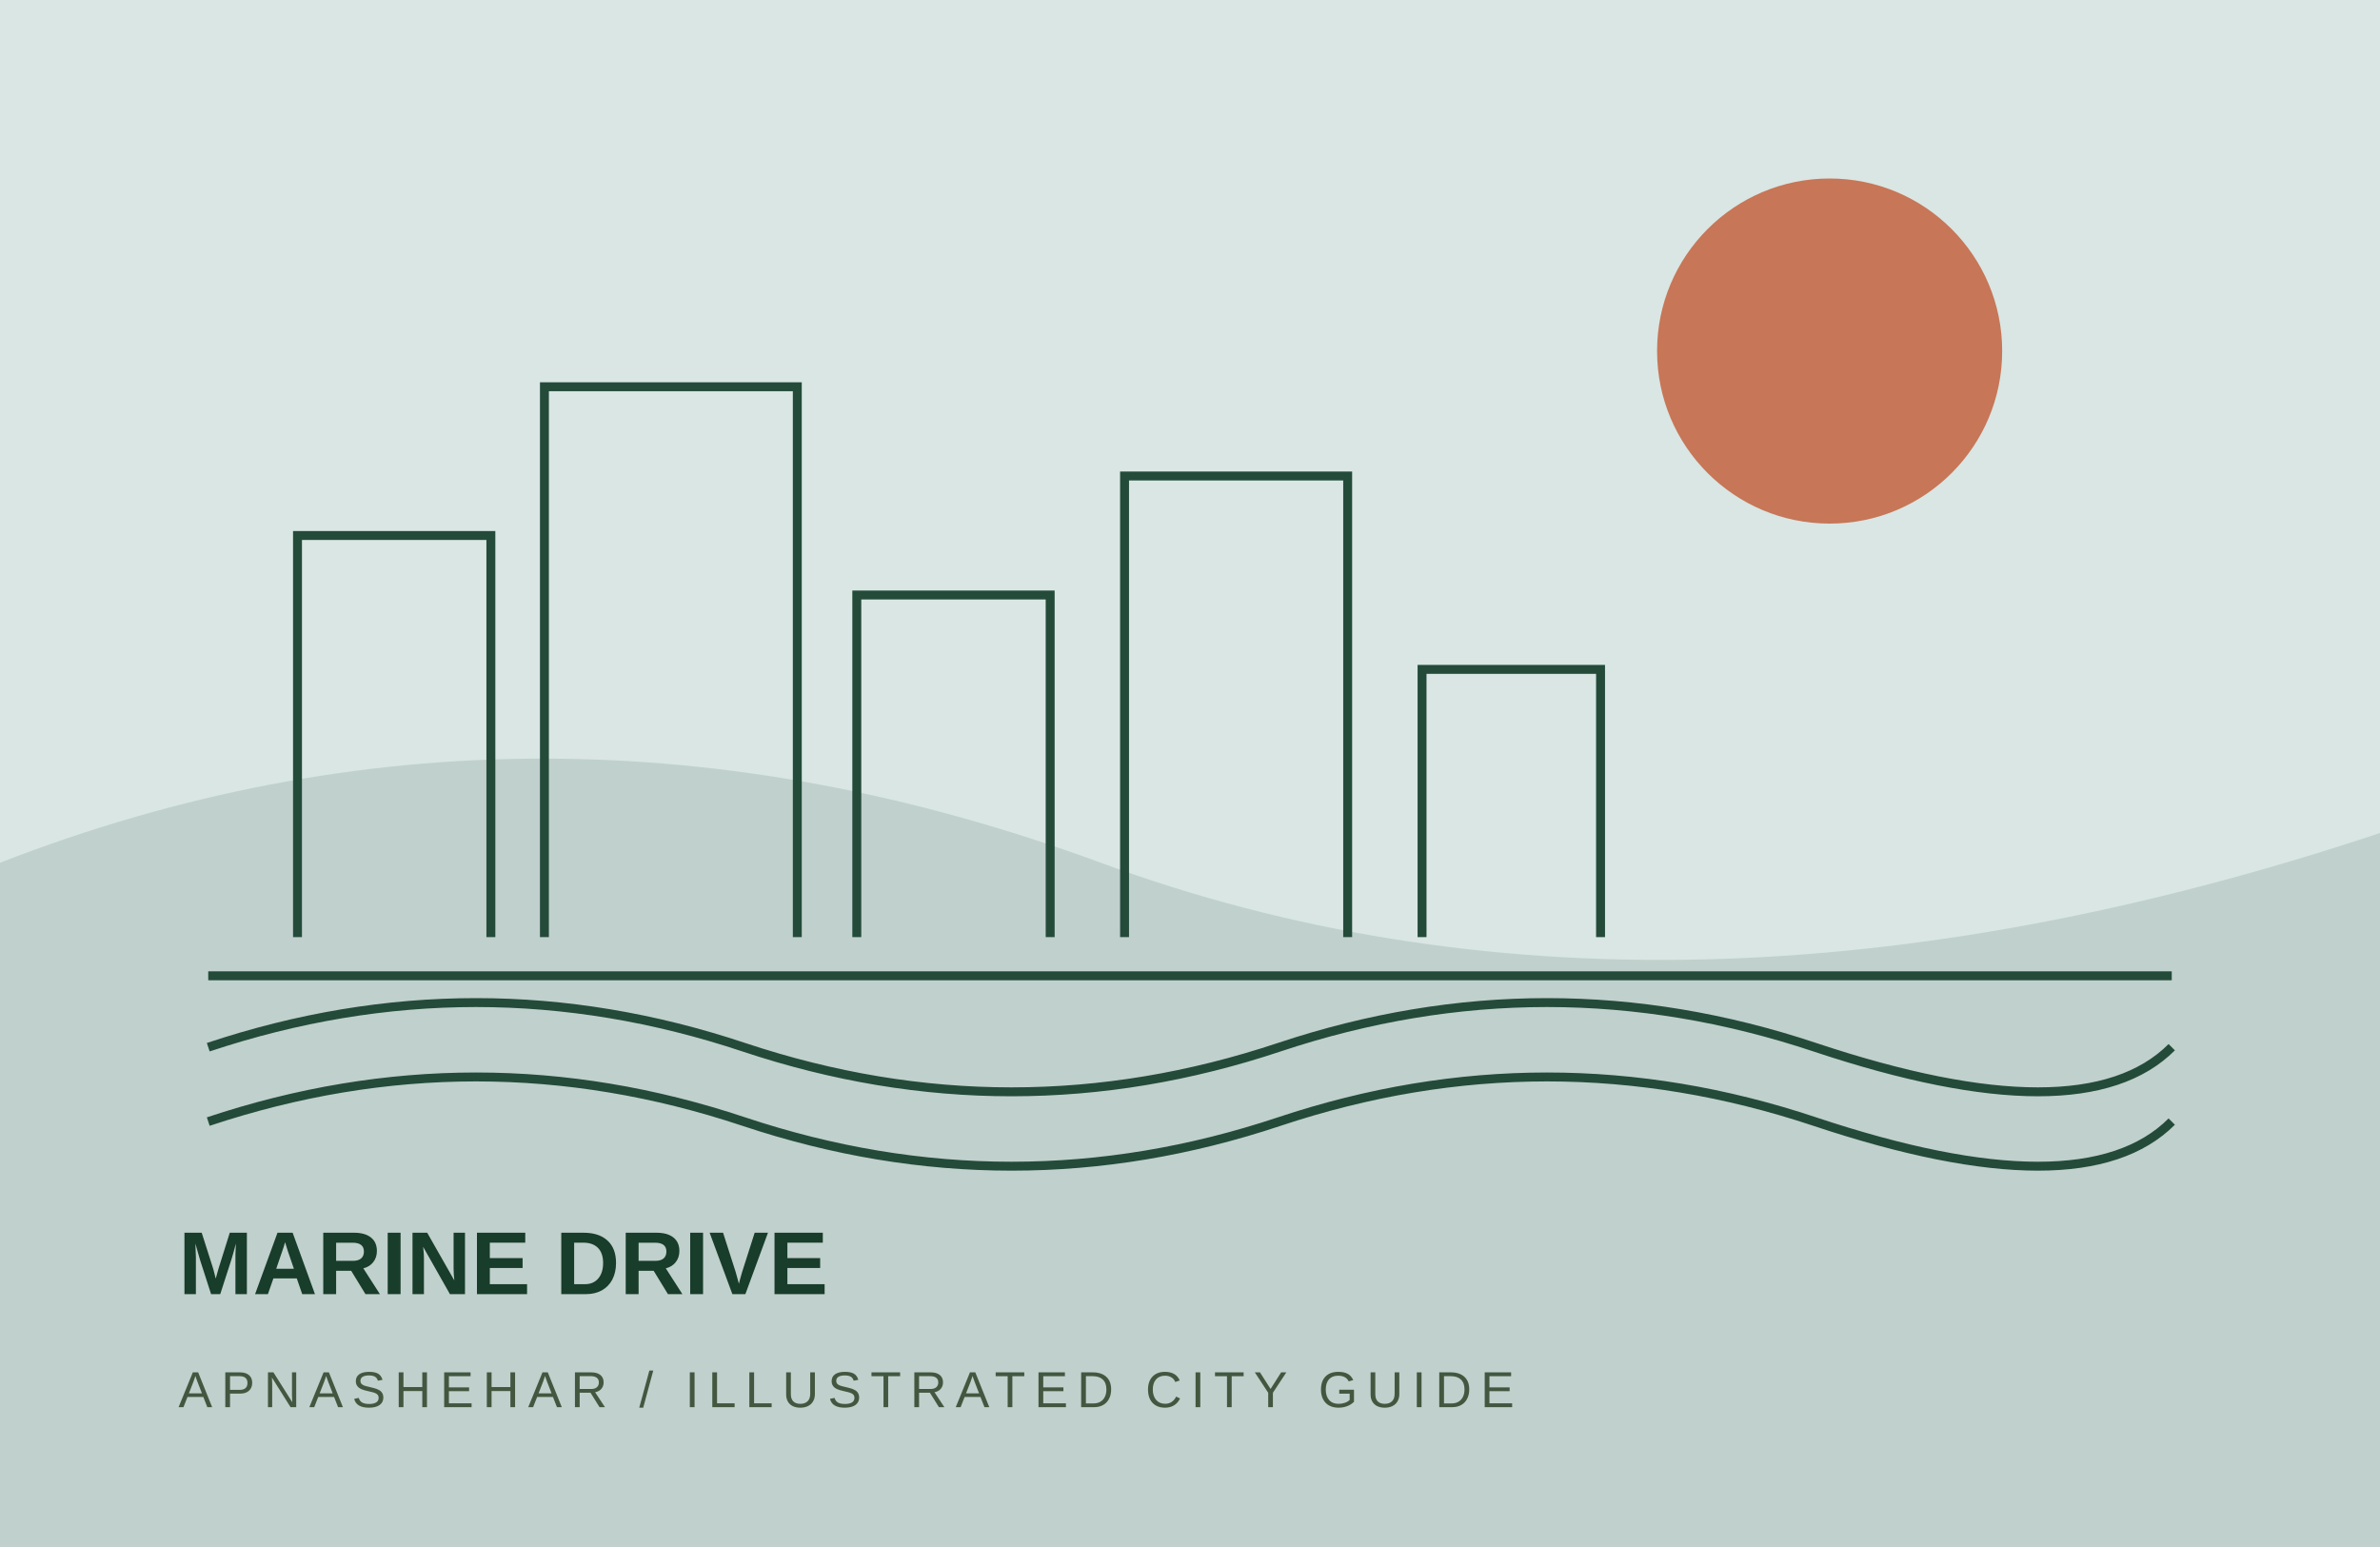
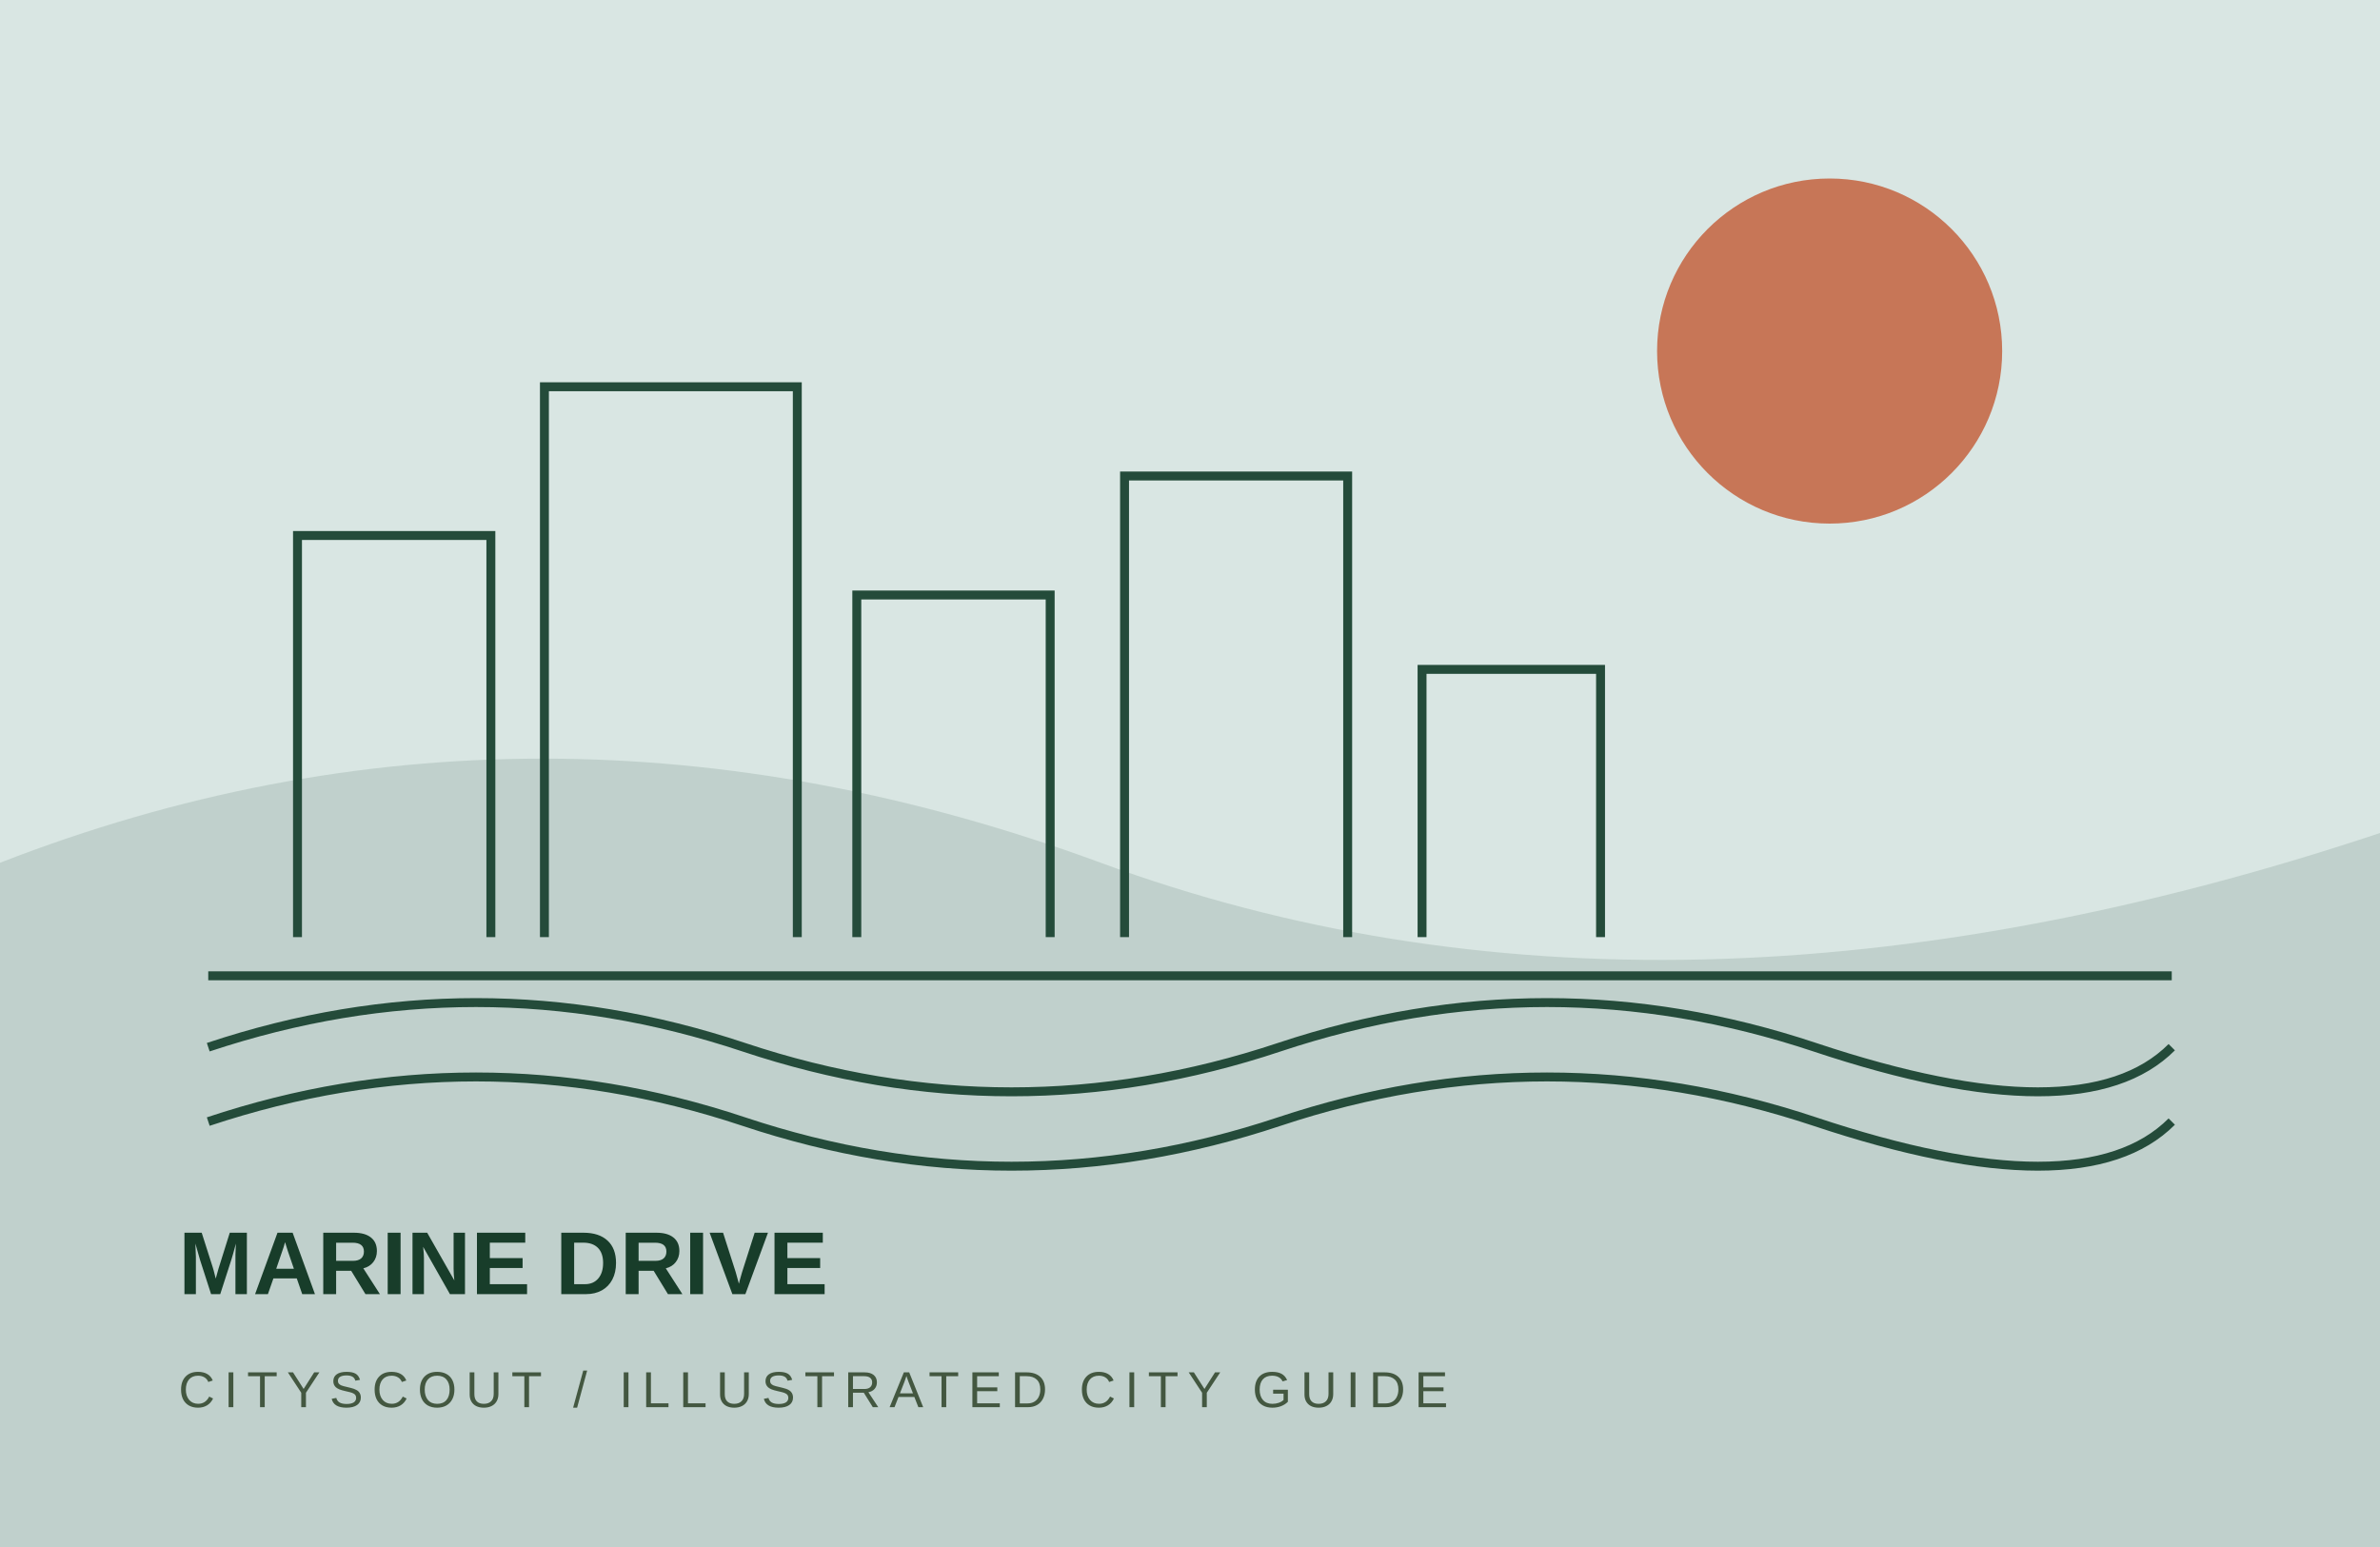
<svg xmlns="http://www.w3.org/2000/svg" width="800" height="520" viewBox="0 0 800 520">
  <rect width="800" height="520" fill="#d9e6e3" />
  <circle cx="615" cy="118" r="58" fill="#c35a35" opacity=".8" />
  <path d="M0 290 Q180 220 370 290 T800 280V520H0Z" fill="#244b3a" opacity=".14" />
  <g fill="none" stroke="#244b3a" stroke-width="3">
    <path d="M100 315V180h65v135m18 0V130h85v185m20 0V200h65v115m25 0V160h75v155m25 0V225h60v90M70 328h660" />
    <path d="M70 352q90-30 180 0t180 0t180 0t120 0M70 377q90-30 180 0t180 0t180 0t120 0" />
  </g>
  <text x="60" y="435" font-family="Arial,sans-serif" font-size="30" font-weight="700" fill="#183d2a">MARINE DRIVE</text>
-   <text x="60" y="473" font-family="Arial,sans-serif" font-size="17" letter-spacing="3" fill="#435740">APNASHEHAR / ILLUSTRATED CITY GUIDE</text>
+   <text x="60" y="473" font-family="Arial,sans-serif" font-size="17" letter-spacing="3" fill="#435740">CITYSCOUT / ILLUSTRATED CITY GUIDE</text>
</svg>
